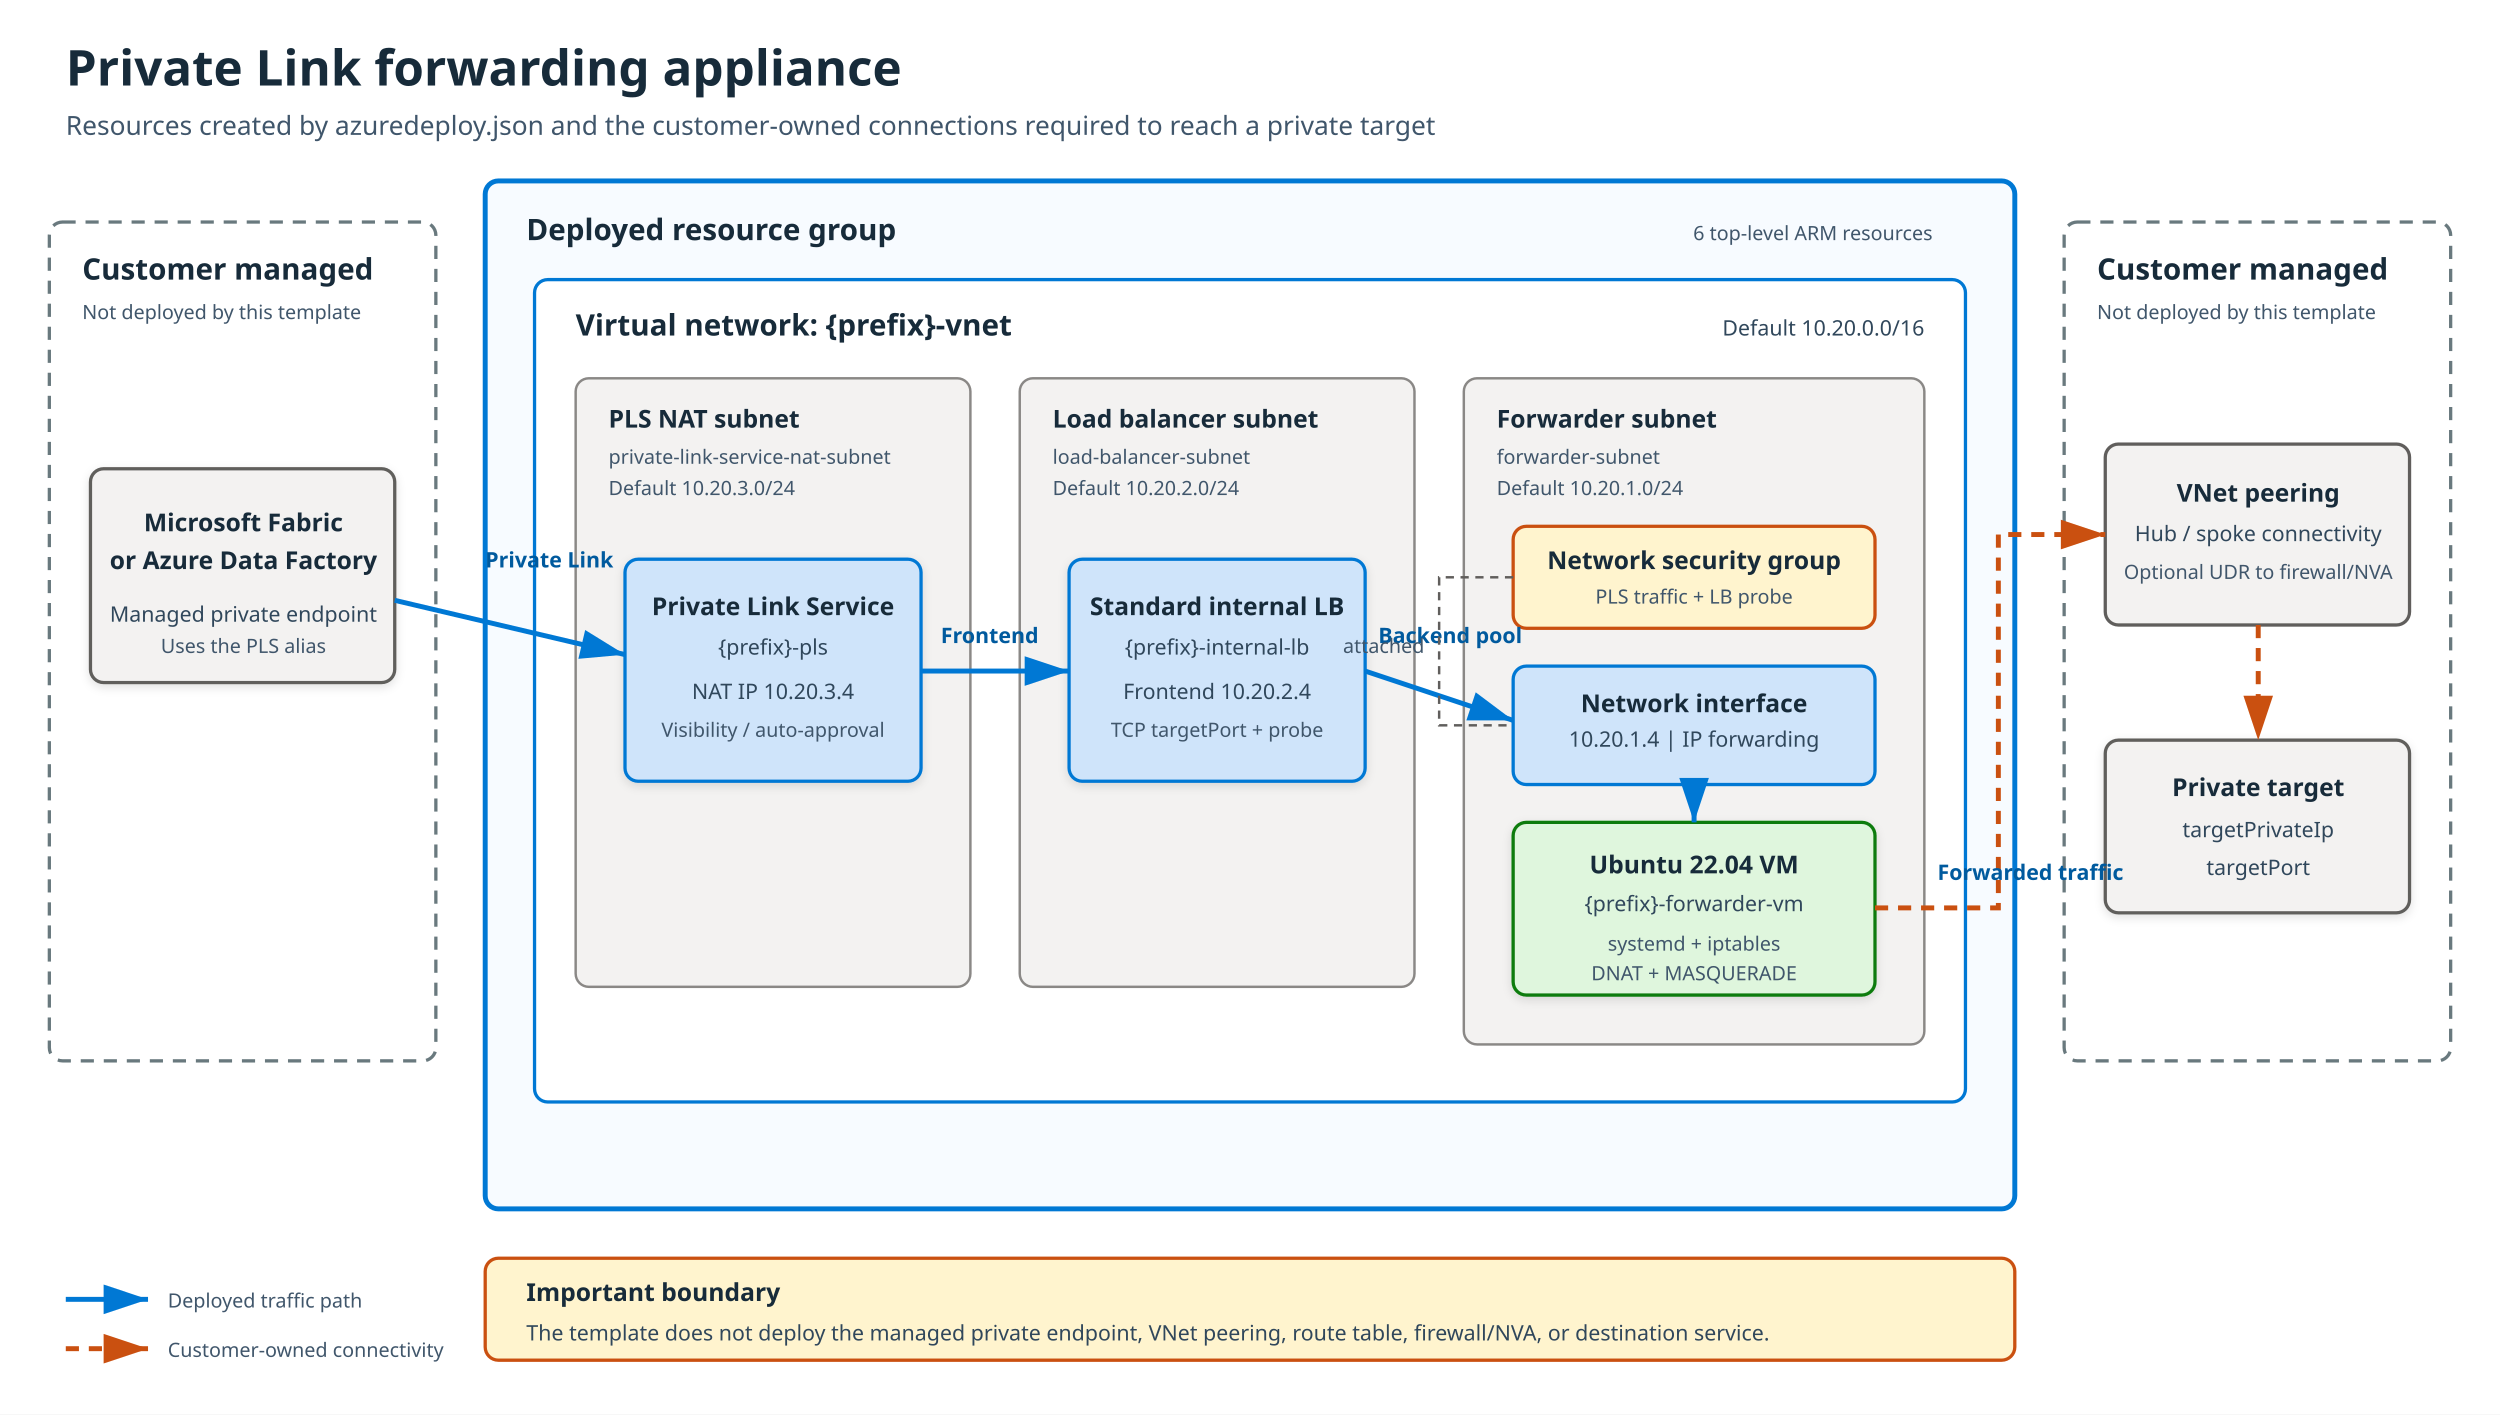
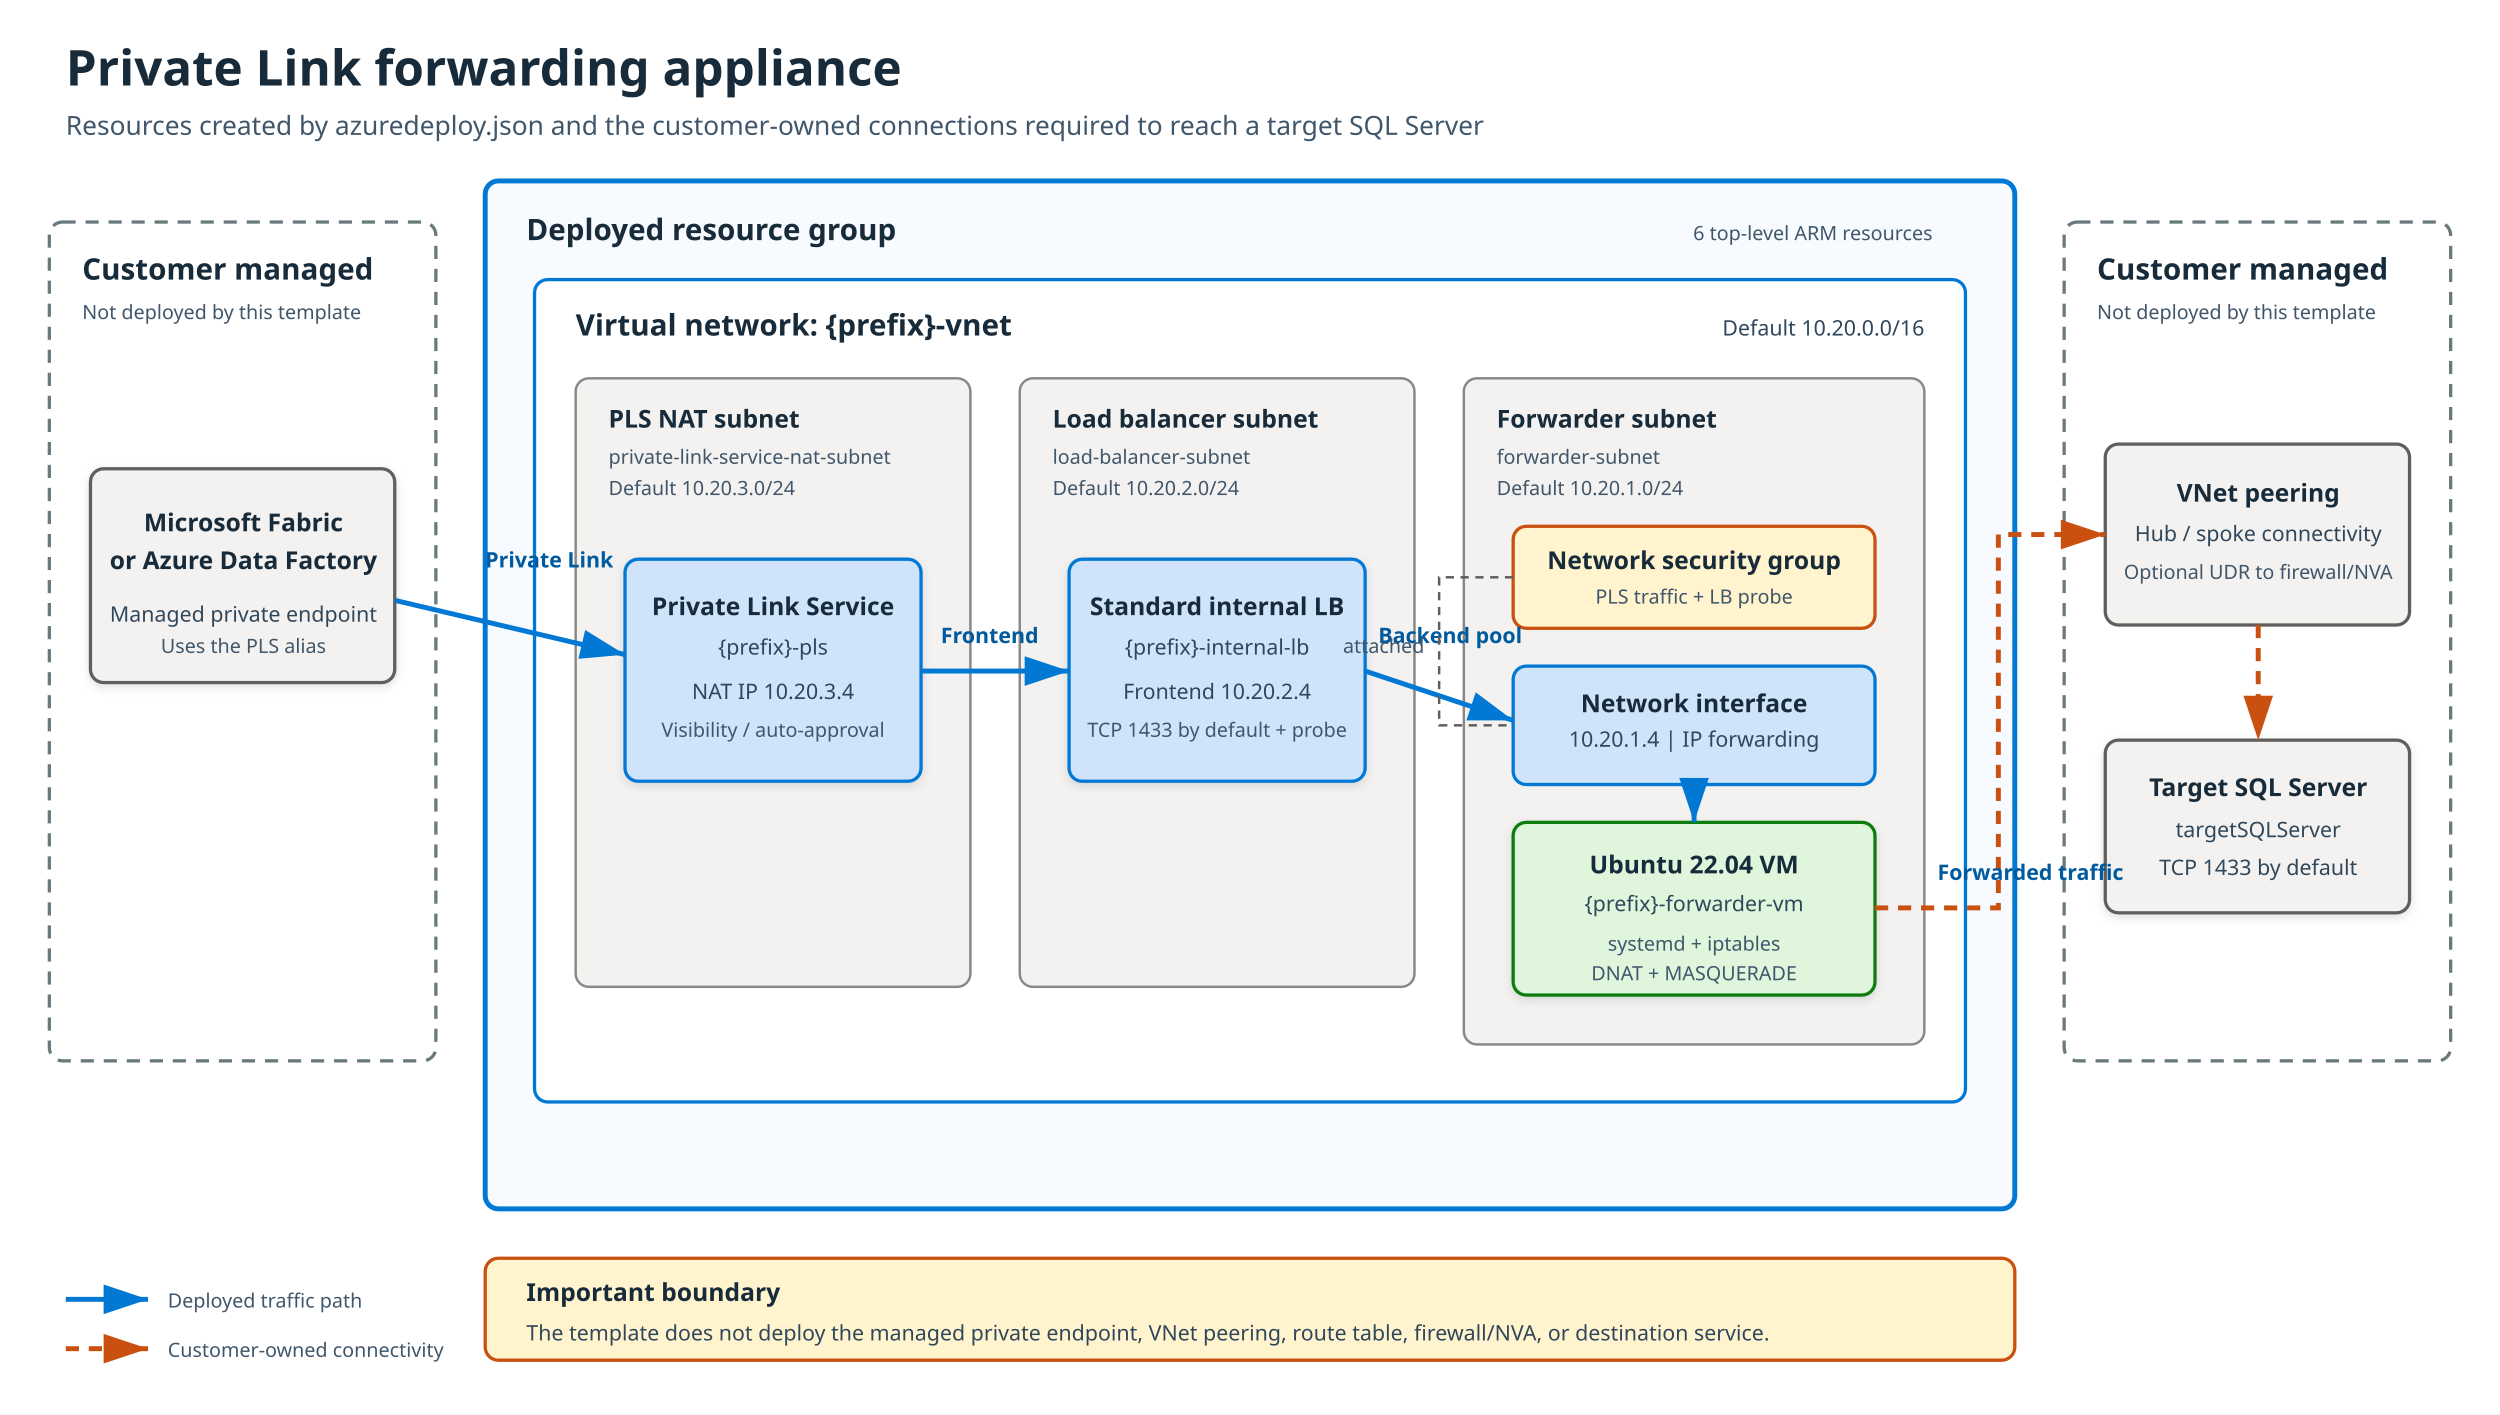
<svg xmlns="http://www.w3.org/2000/svg" width="1520" height="860" viewBox="0 0 1520 860" role="img" aria-labelledby="title description">
  <defs>
    <marker id="arrow-blue" markerWidth="10" markerHeight="10" refX="9" refY="3" orient="auto" markerUnits="strokeWidth">
      <path d="M0,0 L0,6 L9,3 z" fill="#0078d4" />
    </marker>
    <marker id="arrow-orange" markerWidth="10" markerHeight="10" refX="9" refY="3" orient="auto" markerUnits="strokeWidth">
      <path d="M0,0 L0,6 L9,3 z" fill="#ca5010" />
    </marker>
    <filter id="shadow" x="-10%" y="-10%" width="120%" height="120%">
      <feDropShadow dx="0" dy="2" stdDeviation="3" flood-color="#000000" flood-opacity="0.12" />
    </filter>
    <style>
      .title { font: 700 30px 'Segoe UI', sans-serif; fill: #172b3a; }
      .subtitle { font: 16px 'Segoe UI', sans-serif; fill: #40566b; }
      .section { font: 700 18px 'Segoe UI', sans-serif; fill: #172b3a; }
      .label { font: 600 15px 'Segoe UI', sans-serif; fill: #172b3a; }
      .detail { font: 13px 'Segoe UI', sans-serif; fill: #30475b; }
      .small { font: 12px 'Segoe UI', sans-serif; fill: #40566b; }
      .flow { font: 600 13px 'Segoe UI', sans-serif; fill: #005a9e; }
      .external { fill: #ffffff; stroke: #69797e; stroke-width: 2; stroke-dasharray: 8 6; }
      .resource-group { fill: #f7fbff; stroke: #0078d4; stroke-width: 3; }
      .vnet { fill: #ffffff; stroke: #0078d4; stroke-width: 2; }
      .subnet { fill: #f3f2f1; stroke: #8a8886; stroke-width: 1.5; }
      .network { fill: #cfe4fa; stroke: #0078d4; stroke-width: 2; }
      .compute { fill: #dff6dd; stroke: #107c10; stroke-width: 2; }
      .security { fill: #fff4ce; stroke: #ca5010; stroke-width: 2; }
      .customer { fill: #f3f2f1; stroke: #605e5c; stroke-width: 2; }
      .arrow { fill: none; stroke: #0078d4; stroke-width: 3; marker-end: url(#arrow-blue); }
      .customer-arrow { fill: none; stroke: #ca5010; stroke-width: 3; stroke-dasharray: 8 6; marker-end: url(#arrow-orange); }
      .association { fill: none; stroke: #605e5c; stroke-width: 1.5; stroke-dasharray: 5 4; }
    </style>
  </defs>
  <rect width="1520" height="860" fill="#ffffff" />
  <text x="40" y="52" class="title">Private Link forwarding appliance</text>
-   <text x="40" y="82" class="subtitle">Resources created by azuredeploy.json and the customer-owned connections required to reach a private target</text>
+   <text x="40" y="82" class="subtitle">Resources created by azuredeploy.json and the customer-owned connections required to reach a target SQL Server</text>
  <rect x="30" y="135" width="235" height="510" rx="8" class="external" />
  <text x="50" y="170" class="section">Customer managed</text>
  <text x="50" y="194" class="small">Not deployed by this template</text>
  <rect x="55" y="285" width="185" height="130" rx="8" class="customer" filter="url(#shadow)" />
  <text x="148" y="323" text-anchor="middle" class="label">Microsoft Fabric</text>
  <text x="148" y="346" text-anchor="middle" class="label">or Azure Data Factory</text>
  <text x="148" y="378" text-anchor="middle" class="detail">Managed private endpoint</text>
  <text x="148" y="397" text-anchor="middle" class="small">Uses the PLS alias</text>
  <rect x="295" y="110" width="930" height="625" rx="8" class="resource-group" />
  <text x="320" y="146" class="section">Deployed resource group</text>
  <text x="1175" y="146" text-anchor="end" class="small">6 top-level ARM resources</text>
  <rect x="325" y="170" width="870" height="500" rx="8" class="vnet" />
  <text x="350" y="204" class="section">Virtual network: {prefix}-vnet</text>
  <text x="1170" y="204" text-anchor="end" class="detail">Default 10.20.0.0/16</text>
  <rect x="350" y="230" width="240" height="370" rx="8" class="subnet" />
  <text x="370" y="260" class="label">PLS NAT subnet</text>
  <text x="370" y="282" class="small">private-link-service-nat-subnet</text>
  <text x="370" y="301" class="small">Default 10.20.3.0/24</text>
  <rect x="380" y="340" width="180" height="135" rx="8" class="network" filter="url(#shadow)" />
  <text x="470" y="374" text-anchor="middle" class="label">Private Link Service</text>
  <text x="470" y="398" text-anchor="middle" class="detail">{prefix}-pls</text>
  <text x="470" y="425" text-anchor="middle" class="detail">NAT IP 10.20.3.4</text>
  <text x="470" y="448" text-anchor="middle" class="small">Visibility / auto-approval</text>
  <rect x="620" y="230" width="240" height="370" rx="8" class="subnet" />
  <text x="640" y="260" class="label">Load balancer subnet</text>
  <text x="640" y="282" class="small">load-balancer-subnet</text>
  <text x="640" y="301" class="small">Default 10.20.2.0/24</text>
  <rect x="650" y="340" width="180" height="135" rx="8" class="network" filter="url(#shadow)" />
  <text x="740" y="374" text-anchor="middle" class="label">Standard internal LB</text>
  <text x="740" y="398" text-anchor="middle" class="detail">{prefix}-internal-lb</text>
  <text x="740" y="425" text-anchor="middle" class="detail">Frontend 10.20.2.4</text>
-   <text x="740" y="448" text-anchor="middle" class="small">TCP targetPort + probe</text>
+   <text x="740" y="448" text-anchor="middle" class="small">TCP 1433 by default + probe</text>
  <rect x="890" y="230" width="280" height="405" rx="8" class="subnet" />
  <text x="910" y="260" class="label">Forwarder subnet</text>
  <text x="910" y="282" class="small">forwarder-subnet</text>
  <text x="910" y="301" class="small">Default 10.20.1.0/24</text>
  <rect x="920" y="320" width="220" height="62" rx="8" class="security" />
  <text x="1030" y="346" text-anchor="middle" class="label">Network security group</text>
  <text x="1030" y="367" text-anchor="middle" class="small">PLS traffic + LB probe</text>
  <rect x="920" y="405" width="220" height="72" rx="8" class="network" />
  <text x="1030" y="433" text-anchor="middle" class="label">Network interface</text>
  <text x="1030" y="454" text-anchor="middle" class="detail">10.20.1.4 | IP forwarding</text>
  <rect x="920" y="500" width="220" height="105" rx="8" class="compute" filter="url(#shadow)" />
  <text x="1030" y="531" text-anchor="middle" class="label">Ubuntu 22.04 VM</text>
  <text x="1030" y="554" text-anchor="middle" class="detail">{prefix}-forwarder-vm</text>
  <text x="1030" y="578" text-anchor="middle" class="small">systemd + iptables</text>
  <text x="1030" y="596" text-anchor="middle" class="small">DNAT + MASQUERADE</text>
  <path d="M240 365 L380 398" class="arrow" />
  <text x="295" y="345" class="flow">Private Link</text>
  <path d="M560 408 L650 408" class="arrow" />
  <text x="572" y="391" class="flow">Frontend</text>
  <path d="M830 408 L920 438" class="arrow" />
  <text x="838" y="391" class="flow">Backend pool</text>
  <path d="M1030 477 L1030 500" class="arrow" />
  <path d="M920 351 L875 351 L875 441 L920 441" class="association" />
  <text x="866" y="397" text-anchor="end" class="small">attached</text>
  <rect x="1255" y="135" width="235" height="510" rx="8" class="external" />
  <text x="1275" y="170" class="section">Customer managed</text>
  <text x="1275" y="194" class="small">Not deployed by this template</text>
  <rect x="1280" y="270" width="185" height="110" rx="8" class="customer" />
  <text x="1373" y="305" text-anchor="middle" class="label">VNet peering</text>
  <text x="1373" y="329" text-anchor="middle" class="detail">Hub / spoke connectivity</text>
  <text x="1373" y="352" text-anchor="middle" class="small">Optional UDR to firewall/NVA</text>
  <rect x="1280" y="450" width="185" height="105" rx="8" class="customer" filter="url(#shadow)" />
-   <text x="1373" y="484" text-anchor="middle" class="label">Private target</text>
-   <text x="1373" y="509" text-anchor="middle" class="detail">targetPrivateIp</text>
-   <text x="1373" y="532" text-anchor="middle" class="detail">targetPort</text>
+   <text x="1373" y="484" text-anchor="middle" class="label">Target SQL Server</text>
+   <text x="1373" y="509" text-anchor="middle" class="detail">targetSQLServer</text>
+   <text x="1373" y="532" text-anchor="middle" class="detail">TCP 1433 by default</text>
  <path d="M1140 552 L1215 552 L1215 325 L1280 325" class="customer-arrow" />
  <text x="1178" y="535" class="flow">Forwarded traffic</text>
  <path d="M1373 380 L1373 450" class="customer-arrow" />
  <rect x="295" y="765" width="930" height="62" rx="8" fill="#fff4ce" stroke="#ca5010" stroke-width="2" />
  <text x="320" y="791" class="label">Important boundary</text>
  <text x="320" y="815" class="detail">The template does not deploy the managed private endpoint, VNet peering, route table, firewall/NVA, or destination service.</text>
  <line x1="40" y1="790" x2="90" y2="790" class="arrow" />
  <text x="102" y="795" class="small">Deployed traffic path</text>
  <line x1="40" y1="820" x2="90" y2="820" class="customer-arrow" />
  <text x="102" y="825" class="small">Customer-owned connectivity</text>
</svg>
